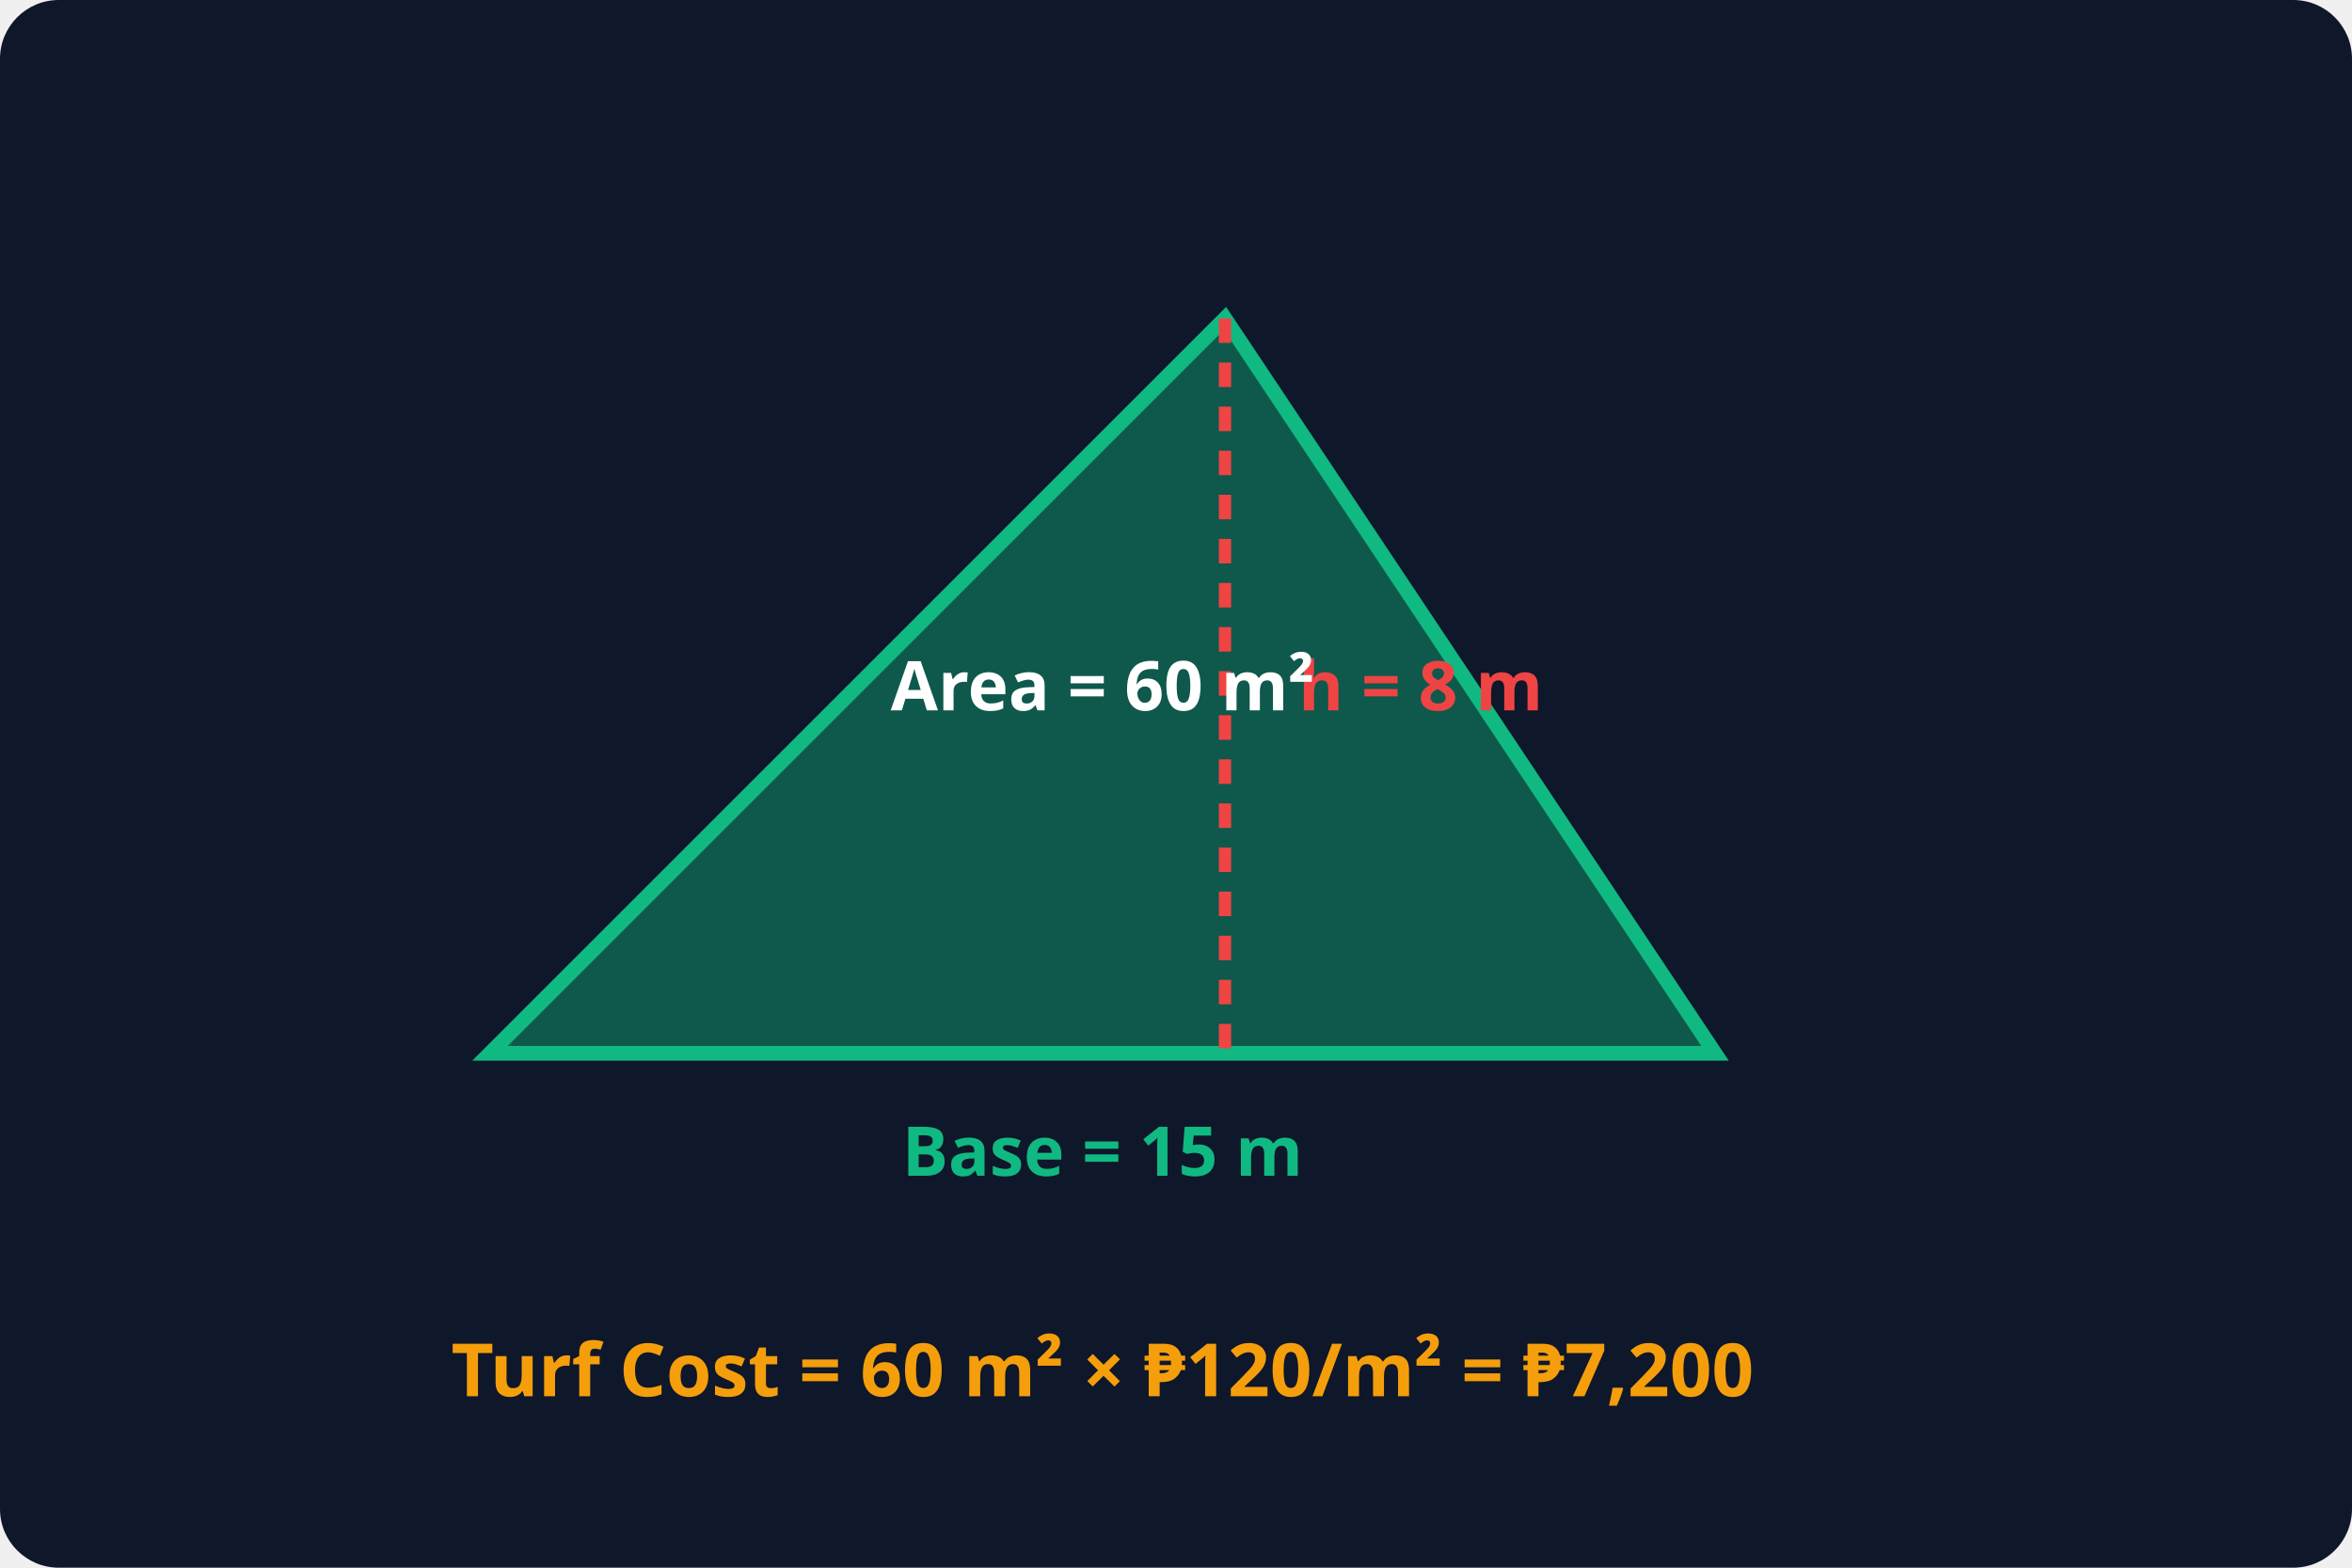
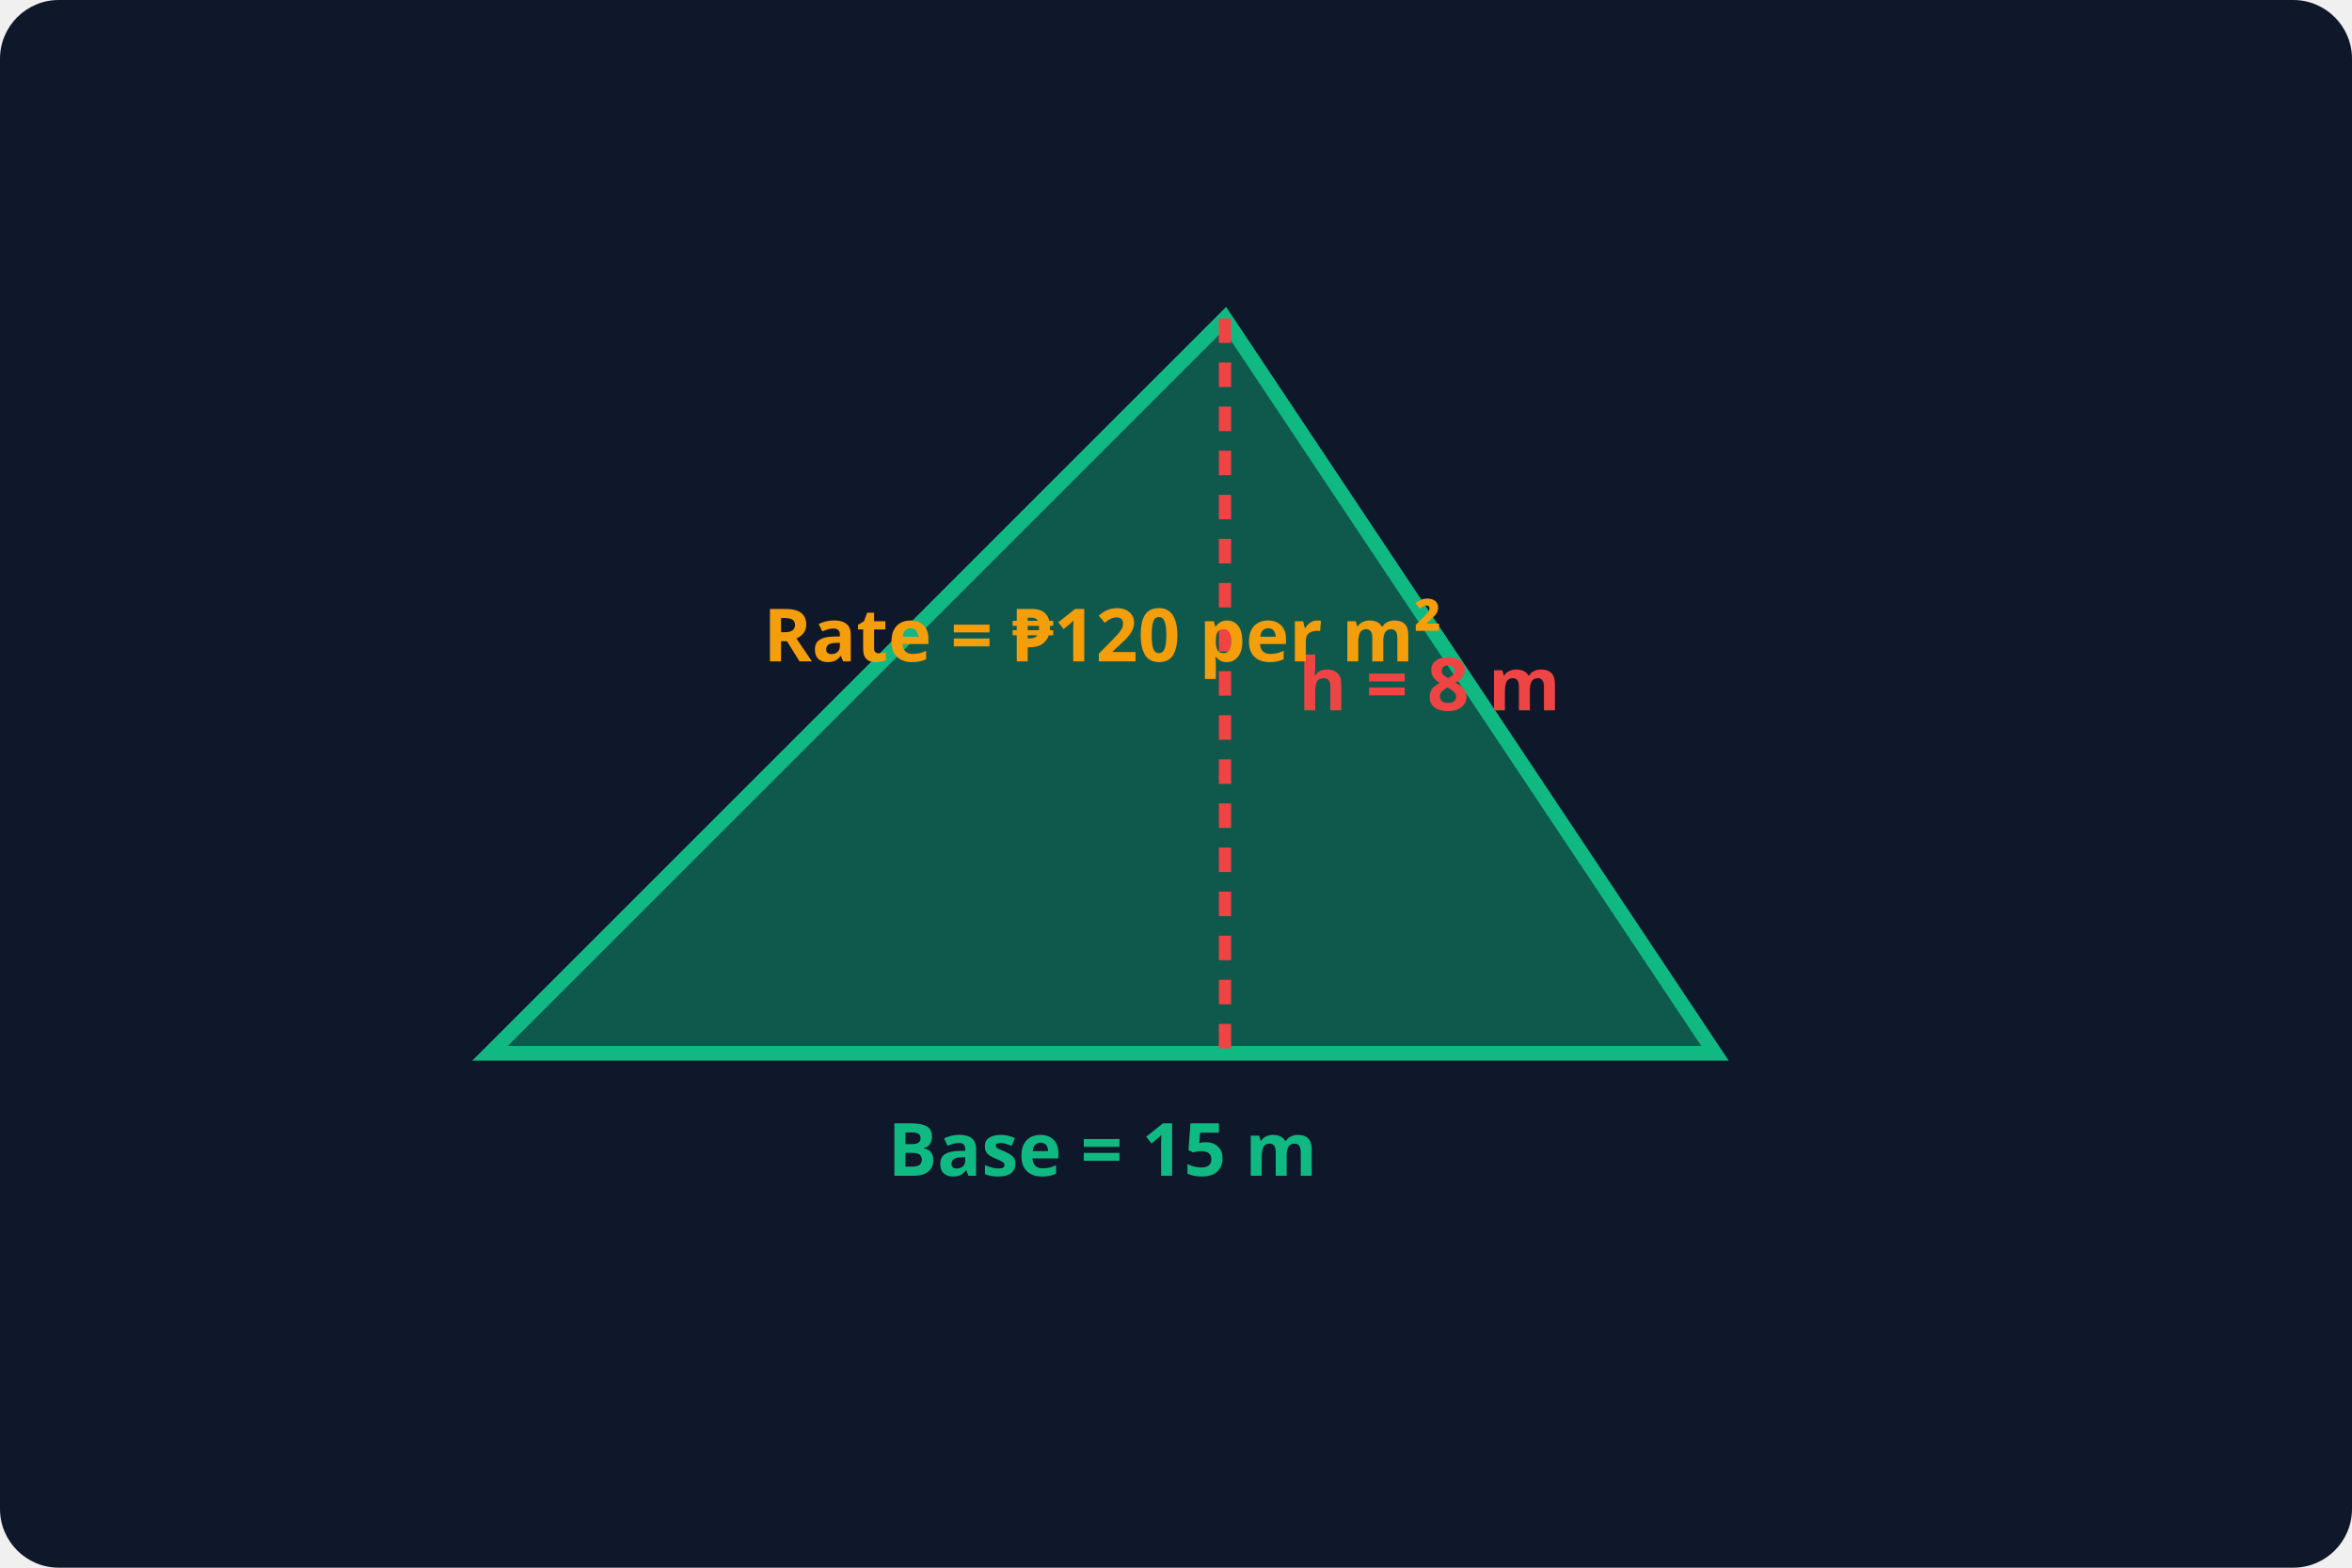
<svg xmlns="http://www.w3.org/2000/svg" width="480" height="320" viewBox="0 0 480 320">
  <defs>
    <marker id="arrow" viewBox="0 0 10 10" refX="5" refY="5" markerWidth="6" markerHeight="6" orient="auto-start-reverse">
      <path d="M 0 0 L 10 5 L 0 10 z" fill="#f59e0b" />
    </marker>
  </defs>
  <rect width="100%" height="100%" fill="#0f172a" rx="12" />
  <g transform="translate(80, 35)">
    <polygon points="20,180 270,180 170,30" fill="rgba(16, 185, 129, 0.4)" stroke="#10b981" stroke-width="3" />
    <line x1="170" y1="30" x2="170" y2="180" stroke="#ef4444" stroke-width="2.5" stroke-dasharray="5,4" />
-     <text x="145" y="205" text-anchor="middle" font-family="sans-serif" font-size="14" fill="#10b981" font-weight="bold">Base = 15 m</text>
-     <text x="185" y="110" font-family="sans-serif" font-size="14" fill="#ef4444" font-weight="bold">h = 8 m</text>
-     <text x="145" y="110" text-anchor="middle" font-family="sans-serif" font-size="14" fill="#ffffff" font-weight="bold">Area = 60 m²</text>
-     <text x="145" y="250" text-anchor="middle" font-family="sans-serif" font-size="15" fill="#f59e0b" font-weight="bold">Turf Cost = 60 m² × ₱120/m² = ₱7,200</text>
+     <text x="145" y="205" text-anchor="middle" font-family="sans-serif" font-size="15" fill="#10b981" font-weight="bold">Base = 15 m</text>
+     <text x="185" y="110" font-family="sans-serif" font-size="15" fill="#ef4444" font-weight="bold">h = 8 m</text>
+     <text x="145" y="100" text-anchor="middle" font-family="sans-serif" font-size="15" fill="#f59e0b" font-weight="bold">Rate = ₱120 per m²</text>
  </g>
</svg>
